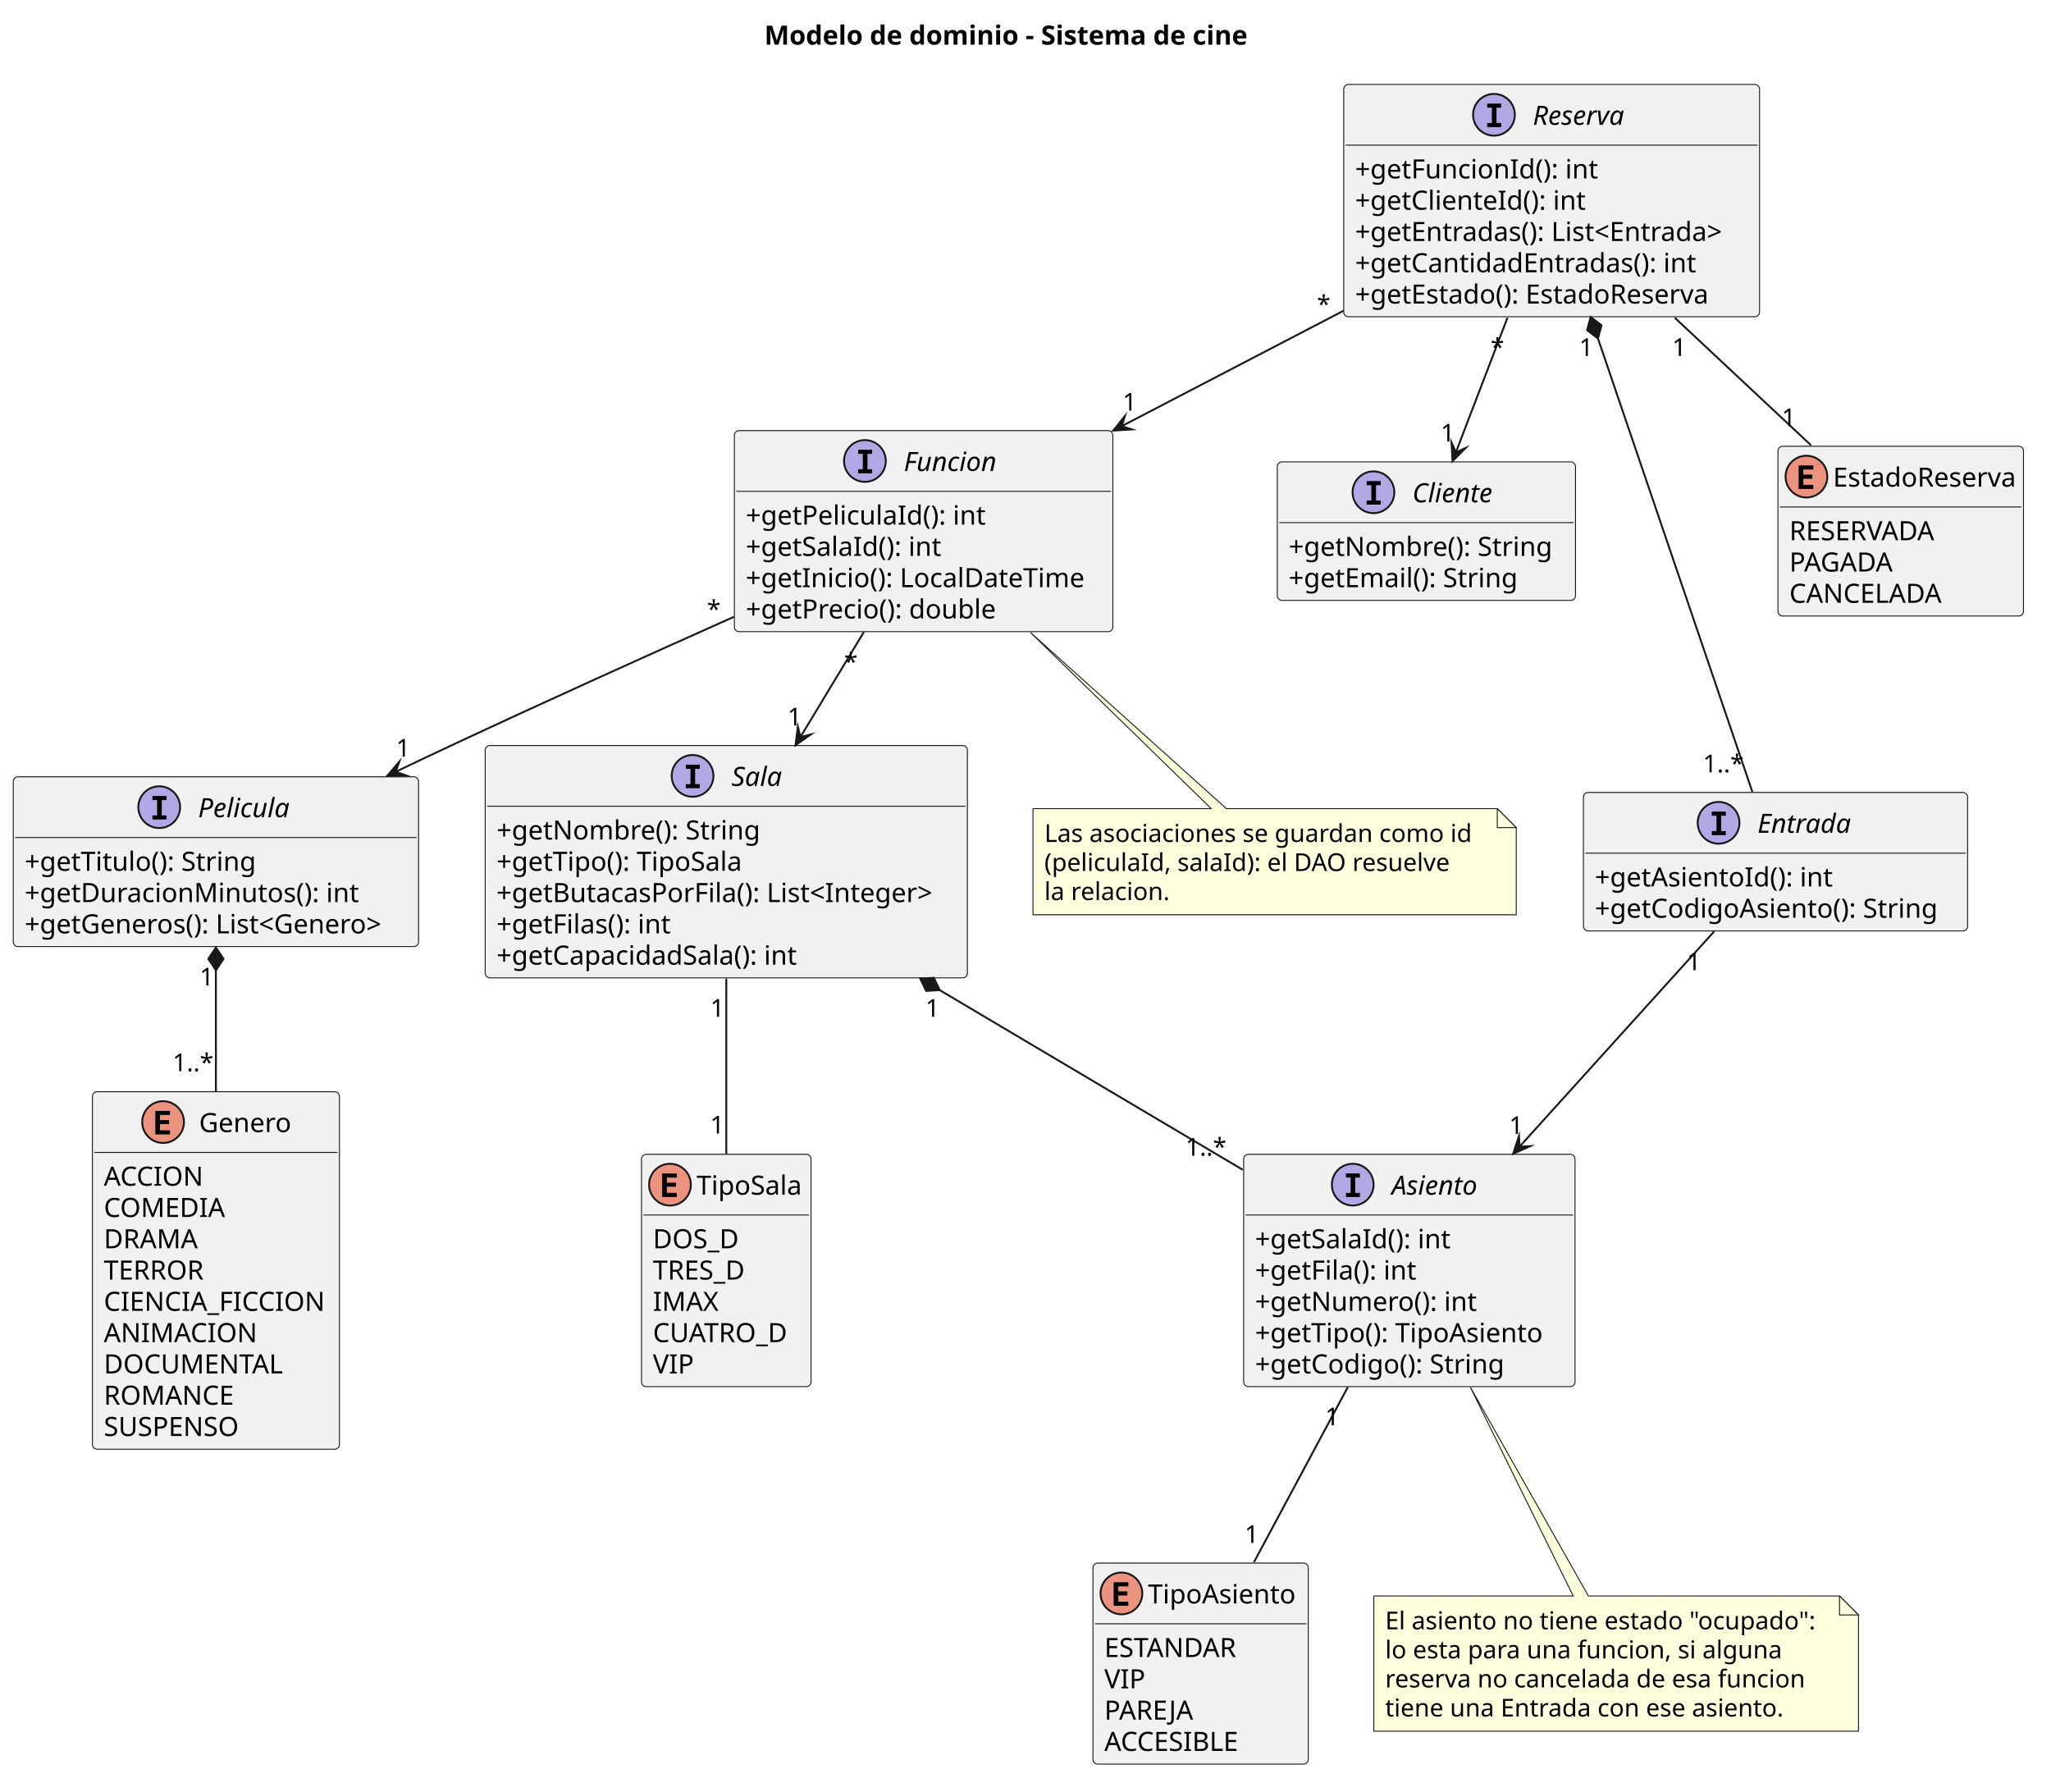
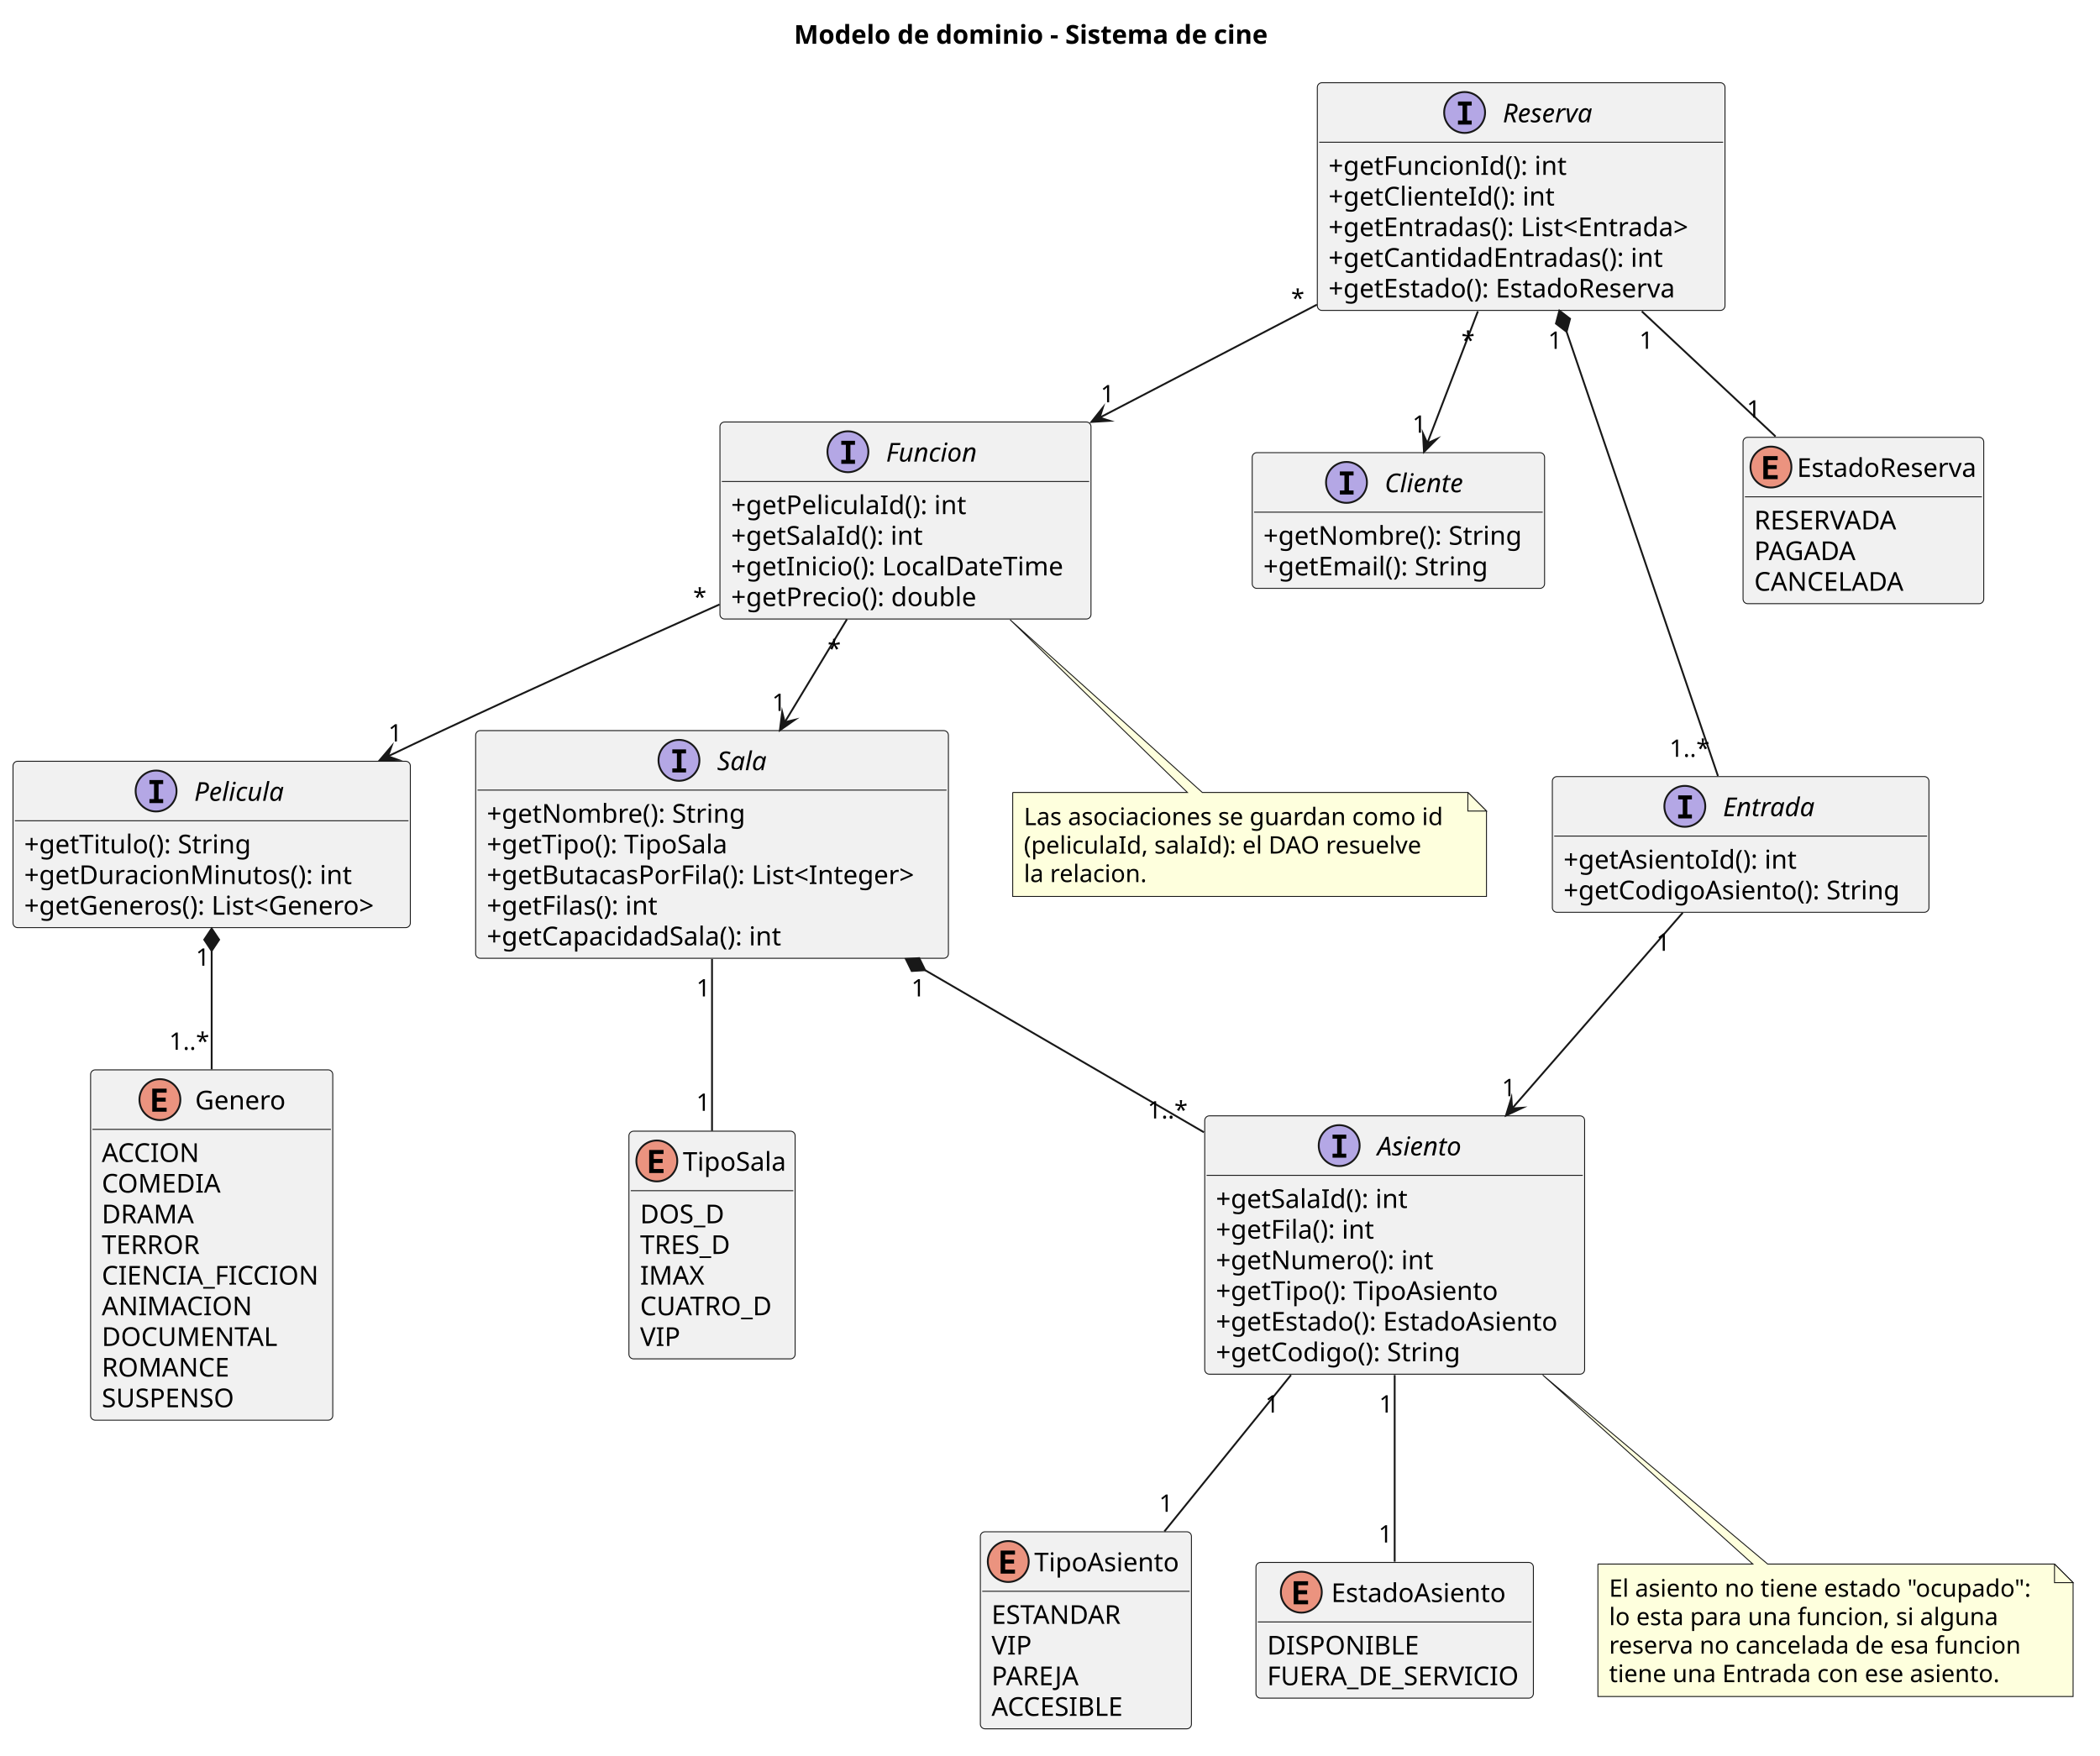
- <svg xmlns="http://www.w3.org/2000/svg" contentStyleType="text/css" data-diagram-type="CLASS" height="944px" preserveAspectRatio="none" style="width:1081px;height:944px;background:#FFFFFF;" version="1.1" viewBox="0 0 1081 944" width="1081px" zoomAndPan="magnify">
+ <svg xmlns="http://www.w3.org/2000/svg" contentStyleType="text/css" data-diagram-type="CLASS" height="944px" preserveAspectRatio="none" style="width:1129px;height:944px;background:#FFFFFF;" version="1.1" viewBox="0 0 1129 944" width="1129px" zoomAndPan="magnify">
  <defs />
  <g>
    <g class="title" data-source-line="1">
-       <text fill="#000000" font-family="sans-serif" font-size="14" font-weight="700" lengthAdjust="spacing" textLength="268.796" x="402.851" y="23.535">Modelo de dominio - Sistema de cine</text>
+       <text fill="#000000" font-family="sans-serif" font-size="14" font-weight="700" lengthAdjust="spacing" textLength="268.796" x="426.869" y="23.535">Modelo de dominio - Sistema de cine</text>
    </g>
    <g class="entity" data-qualified-name="Pelicula" data-source-line="6" id="ent0001">
      <rect fill="#F1F1F1" height="89.465" rx="2.5" ry="2.5" style="stroke:#181818;stroke-width:0.5;" width="213.606" x="7" y="409.368" />
      <ellipse cx="83.918" cy="425.368" fill="#B4A7E5" rx="11" ry="11" style="stroke:#181818;stroke-width:1;" />
      <path d="M80.346,421.633 L80.346,419.475 L87.725,419.475 L87.725,421.633 L85.26,421.633 L85.26,429.71 L87.725,429.71 L87.725,431.868 L80.346,431.868 L80.346,429.71 L82.811,429.71 L82.811,421.633 Z " fill="#000000" />
      <text fill="#000000" font-family="sans-serif" font-size="14" font-style="italic" lengthAdjust="spacing" textLength="51.27" x="104.418" y="430.659">Pelicula</text>
      <line style="stroke:#181818;stroke-width:0.5;" x1="8" x2="219.606" y1="441.368" y2="441.368" />
      <text fill="#000000" font-family="sans-serif" font-size="14" lengthAdjust="spacing" textLength="130.3" x="13" y="458.903">+getTitulo(): String</text>
      <text fill="#000000" font-family="sans-serif" font-size="14" lengthAdjust="spacing" textLength="184.427" x="13" y="475.392">+getDuracionMinutos(): int</text>
      <text fill="#000000" font-family="sans-serif" font-size="14" lengthAdjust="spacing" textLength="201.606" x="13" y="491.88">+getGeneros(): List&lt;Genero&gt;</text>
    </g>
    <g class="entity" data-qualified-name="Sala" data-source-line="12" id="ent0002">
      <rect fill="#F1F1F1" height="122.441" rx="2.5" ry="2.5" style="stroke:#181818;stroke-width:0.5;" width="254.163" x="255.72" y="392.878" />
      <ellipse cx="365.027" cy="408.878" fill="#B4A7E5" rx="11" ry="11" style="stroke:#181818;stroke-width:1;" />
      <path d="M361.454,405.143 L361.454,402.985 L368.834,402.985 L368.834,405.143 L366.368,405.143 L366.368,413.22 L368.834,413.22 L368.834,415.378 L361.454,415.378 L361.454,413.22 L363.92,413.22 L363.92,405.143 Z " fill="#000000" />
      <text fill="#000000" font-family="sans-serif" font-size="14" font-style="italic" lengthAdjust="spacing" textLength="27.05" x="385.527" y="414.169">Sala</text>
      <line style="stroke:#181818;stroke-width:0.5;" x1="256.72" x2="508.883" y1="424.878" y2="424.878" />
      <text fill="#000000" font-family="sans-serif" font-size="14" lengthAdjust="spacing" textLength="145.182" x="261.72" y="442.413">+getNombre(): String</text>
      <text fill="#000000" font-family="sans-serif" font-size="14" lengthAdjust="spacing" textLength="138.53" x="261.72" y="458.902">+getTipo(): TipoSala</text>
      <text fill="#000000" font-family="sans-serif" font-size="14" lengthAdjust="spacing" textLength="242.163" x="261.72" y="475.39">+getButacasPorFila(): List&lt;Integer&gt;</text>
      <text fill="#000000" font-family="sans-serif" font-size="14" lengthAdjust="spacing" textLength="99.299" x="261.72" y="491.878">+getFilas(): int</text>
      <text fill="#000000" font-family="sans-serif" font-size="14" lengthAdjust="spacing" textLength="166.414" x="261.72" y="508.367">+getCapacidadSala(): int</text>
    </g>
    <g class="entity" data-qualified-name="Asiento" data-source-line="20" id="ent0003">
-       <rect fill="#F1F1F1" height="122.441" rx="2.5" ry="2.5" style="stroke:#181818;stroke-width:0.5;" width="174.648" x="655.48" y="608.298" />
-       <ellipse cx="712.97" cy="624.298" fill="#B4A7E5" rx="11" ry="11" style="stroke:#181818;stroke-width:1;" />
-       <path d="M709.398,620.563 L709.398,618.405 L716.777,618.405 L716.777,620.563 L714.312,620.563 L714.312,628.64 L716.777,628.64 L716.777,630.798 L709.398,630.798 L709.398,628.64 L711.863,628.64 L711.863,620.563 Z " fill="#000000" />
-       <text fill="#000000" font-family="sans-serif" font-size="14" font-style="italic" lengthAdjust="spacing" textLength="51.167" x="733.47" y="629.589">Asiento</text>
-       <line style="stroke:#181818;stroke-width:0.5;" x1="656.48" x2="829.128" y1="640.298" y2="640.298" />
-       <text fill="#000000" font-family="sans-serif" font-size="14" lengthAdjust="spacing" textLength="108.726" x="661.48" y="657.833">+getSalaId(): int</text>
-       <text fill="#000000" font-family="sans-serif" font-size="14" lengthAdjust="spacing" textLength="92.162" x="661.48" y="674.322">+getFila(): int</text>
-       <text fill="#000000" font-family="sans-serif" font-size="14" lengthAdjust="spacing" textLength="123.061" x="661.48" y="690.81">+getNumero(): int</text>
-       <text fill="#000000" font-family="sans-serif" font-size="14" lengthAdjust="spacing" textLength="162.648" x="661.48" y="707.298">+getTipo(): TipoAsiento</text>
-       <text fill="#000000" font-family="sans-serif" font-size="14" lengthAdjust="spacing" textLength="139.303" x="661.48" y="723.787">+getCodigo(): String</text>
-     </g>
-     <g class="entity" data-qualified-name="Funcion" data-source-line="28" id="ent0004">
+       <rect fill="#F1F1F1" height="138.93" rx="2.5" ry="2.5" style="stroke:#181818;stroke-width:0.5;" width="204.233" x="647.69" y="600.048" />
+       <ellipse cx="719.973" cy="616.048" fill="#B4A7E5" rx="11" ry="11" style="stroke:#181818;stroke-width:1;" />
+       <path d="M716.401,612.313 L716.401,610.155 L723.78,610.155 L723.78,612.313 L721.315,612.313 L721.315,620.39 L723.78,620.39 L723.78,622.548 L716.401,622.548 L716.401,620.39 L718.866,620.39 L718.866,612.313 Z " fill="#000000" />
+       <text fill="#000000" font-family="sans-serif" font-size="14" font-style="italic" lengthAdjust="spacing" textLength="51.167" x="740.473" y="621.339">Asiento</text>
+       <line style="stroke:#181818;stroke-width:0.5;" x1="648.69" x2="850.923" y1="632.048" y2="632.048" />
+       <text fill="#000000" font-family="sans-serif" font-size="14" lengthAdjust="spacing" textLength="108.726" x="653.69" y="649.583">+getSalaId(): int</text>
+       <text fill="#000000" font-family="sans-serif" font-size="14" lengthAdjust="spacing" textLength="92.162" x="653.69" y="666.072">+getFila(): int</text>
+       <text fill="#000000" font-family="sans-serif" font-size="14" lengthAdjust="spacing" textLength="123.061" x="653.69" y="682.56">+getNumero(): int</text>
+       <text fill="#000000" font-family="sans-serif" font-size="14" lengthAdjust="spacing" textLength="162.648" x="653.69" y="699.048">+getTipo(): TipoAsiento</text>
+       <text fill="#000000" font-family="sans-serif" font-size="14" lengthAdjust="spacing" textLength="192.233" x="653.69" y="715.537">+getEstado(): EstadoAsiento</text>
+       <text fill="#000000" font-family="sans-serif" font-size="14" lengthAdjust="spacing" textLength="139.303" x="653.69" y="732.025">+getCodigo(): String</text>
+     </g>
+     <g class="entity" data-qualified-name="Funcion" data-source-line="29" id="ent0004">
      <rect fill="#F1F1F1" height="105.953" rx="2.5" ry="2.5" style="stroke:#181818;stroke-width:0.5;" width="199.482" x="387.06" y="226.928" />
      <ellipse cx="455.857" cy="242.928" fill="#B4A7E5" rx="11" ry="11" style="stroke:#181818;stroke-width:1;" />
      <path d="M452.285,239.193 L452.285,237.035 L459.664,237.035 L459.664,239.193 L457.199,239.193 L457.199,247.27 L459.664,247.27 L459.664,249.428 L452.285,249.428 L452.285,247.27 L454.75,247.27 L454.75,239.193 Z " fill="#000000" />
      <text fill="#000000" font-family="sans-serif" font-size="14" font-style="italic" lengthAdjust="spacing" textLength="53.389" x="476.357" y="248.219">Funcion</text>
      <line style="stroke:#181818;stroke-width:0.5;" x1="388.06" x2="585.542" y1="258.928" y2="258.928" />
      <text fill="#000000" font-family="sans-serif" font-size="14" lengthAdjust="spacing" textLength="132.945" x="393.06" y="276.463">+getPeliculaId(): int</text>
      <text fill="#000000" font-family="sans-serif" font-size="14" lengthAdjust="spacing" textLength="108.726" x="393.06" y="292.952">+getSalaId(): int</text>
      <text fill="#000000" font-family="sans-serif" font-size="14" lengthAdjust="spacing" textLength="187.482" x="393.06" y="309.44">+getInicio(): LocalDateTime</text>
      <text fill="#000000" font-family="sans-serif" font-size="14" lengthAdjust="spacing" textLength="138.701" x="393.06" y="325.928">+getPrecio(): double</text>
    </g>
-     <g class="entity" data-qualified-name="Cliente" data-source-line="35" id="ent0005">
+     <g class="entity" data-qualified-name="Cliente" data-source-line="36" id="ent0005">
      <rect fill="#F1F1F1" height="72.977" rx="2.5" ry="2.5" style="stroke:#181818;stroke-width:0.5;" width="157.182" x="673.21" y="243.418" />
      <ellipse cx="723.899" cy="259.418" fill="#B4A7E5" rx="11" ry="11" style="stroke:#181818;stroke-width:1;" />
      <path d="M720.326,255.683 L720.326,253.525 L727.706,253.525 L727.706,255.683 L725.24,255.683 L725.24,263.76 L727.706,263.76 L727.706,265.918 L720.326,265.918 L720.326,263.76 L722.792,263.76 L722.792,255.683 Z " fill="#000000" />
      <text fill="#000000" font-family="sans-serif" font-size="14" font-style="italic" lengthAdjust="spacing" textLength="47.305" x="744.399" y="264.709">Cliente</text>
      <line style="stroke:#181818;stroke-width:0.5;" x1="674.21" x2="829.392" y1="275.418" y2="275.418" />
      <text fill="#000000" font-family="sans-serif" font-size="14" lengthAdjust="spacing" textLength="145.182" x="679.21" y="292.953">+getNombre(): String</text>
      <text fill="#000000" font-family="sans-serif" font-size="14" lengthAdjust="spacing" textLength="127.312" x="679.21" y="309.442">+getEmail(): String</text>
    </g>
-     <g class="entity" data-qualified-name="Reserva" data-source-line="40" id="ent0006">
+     <g class="entity" data-qualified-name="Reserva" data-source-line="41" id="ent0006">
      <rect fill="#F1F1F1" height="122.441" rx="2.5" ry="2.5" style="stroke:#181818;stroke-width:0.5;" width="219.17" x="708.22" y="44.488" />
      <ellipse cx="787.408" cy="60.488" fill="#B4A7E5" rx="11" ry="11" style="stroke:#181818;stroke-width:1;" />
      <path d="M783.835,56.753 L783.835,54.595 L791.215,54.595 L791.215,56.753 L788.749,56.753 L788.749,64.83 L791.215,64.83 L791.215,66.988 L783.835,66.988 L783.835,64.83 L786.301,64.83 L786.301,56.753 Z " fill="#000000" />
      <text fill="#000000" font-family="sans-serif" font-size="14" font-style="italic" lengthAdjust="spacing" textLength="52.295" x="807.908" y="65.779">Reserva</text>
      <line style="stroke:#181818;stroke-width:0.5;" x1="709.22" x2="926.39" y1="76.488" y2="76.488" />
      <text fill="#000000" font-family="sans-serif" font-size="14" lengthAdjust="spacing" textLength="135.065" x="714.22" y="94.023">+getFuncionId(): int</text>
      <text fill="#000000" font-family="sans-serif" font-size="14" lengthAdjust="spacing" textLength="128.981" x="714.22" y="110.512">+getClienteId(): int</text>
      <text fill="#000000" font-family="sans-serif" font-size="14" lengthAdjust="spacing" textLength="207.17" x="714.22" y="127">+getEntradas(): List&lt;Entrada&gt;</text>
      <text fill="#000000" font-family="sans-serif" font-size="14" lengthAdjust="spacing" textLength="188.227" x="714.22" y="143.488">+getCantidadEntradas(): int</text>
      <text fill="#000000" font-family="sans-serif" font-size="14" lengthAdjust="spacing" textLength="193.361" x="714.22" y="159.977">+getEstado(): EstadoReserva</text>
    </g>
-     <g class="entity" data-qualified-name="Entrada" data-source-line="48" id="ent0007">
+     <g class="entity" data-qualified-name="Entrada" data-source-line="49" id="ent0007">
      <rect fill="#F1F1F1" height="72.977" rx="2.5" ry="2.5" style="stroke:#181818;stroke-width:0.5;" width="202.47" x="834.57" y="417.608" />
      <ellipse cx="905.797" cy="433.608" fill="#B4A7E5" rx="11" ry="11" style="stroke:#181818;stroke-width:1;" />
      <path d="M902.225,429.873 L902.225,427.715 L909.604,427.715 L909.604,429.873 L907.139,429.873 L907.139,437.95 L909.604,437.95 L909.604,440.108 L902.225,440.108 L902.225,437.95 L904.69,437.95 L904.69,429.873 Z " fill="#000000" />
      <text fill="#000000" font-family="sans-serif" font-size="14" font-style="italic" lengthAdjust="spacing" textLength="51.516" x="926.297" y="438.899">Entrada</text>
      <line style="stroke:#181818;stroke-width:0.5;" x1="835.57" x2="1036.04" y1="449.608" y2="449.608" />
      <text fill="#000000" font-family="sans-serif" font-size="14" lengthAdjust="spacing" textLength="132.843" x="840.57" y="467.143">+getAsientoId(): int</text>
      <text fill="#000000" font-family="sans-serif" font-size="14" lengthAdjust="spacing" textLength="190.47" x="840.57" y="483.632">+getCodigoAsiento(): String</text>
    </g>
-     <g class="entity" data-qualified-name="Genero" data-source-line="53" id="ent0008">
+     <g class="entity" data-qualified-name="Genero" data-source-line="54" id="ent0008">
      <rect fill="#F1F1F1" height="188.394" rx="2.5" ry="2.5" style="stroke:#181818;stroke-width:0.5;" width="130.193" x="48.71" y="575.318" />
      <ellipse cx="85.967" cy="591.318" fill="#EB937F" rx="11" ry="11" style="stroke:#181818;stroke-width:1;" />
      <path d="M89.581,597.818 L81.862,597.818 L81.862,585.425 L89.581,585.425 L89.581,587.583 L84.31,587.583 L84.31,590.256 L89.083,590.256 L89.083,592.414 L84.31,592.414 L84.31,595.66 L89.581,595.66 Z " fill="#000000" />
      <text fill="#000000" font-family="sans-serif" font-size="14" lengthAdjust="spacing" textLength="48.733" x="104.913" y="596.609">Genero</text>
      <line style="stroke:#181818;stroke-width:0.5;" x1="49.71" x2="177.903" y1="607.318" y2="607.318" />
      <text fill="#000000" font-family="sans-serif" font-size="14" lengthAdjust="spacing" textLength="54.284" x="54.71" y="624.853">ACCION</text>
      <text fill="#000000" font-family="sans-serif" font-size="14" lengthAdjust="spacing" textLength="64.388" x="54.71" y="641.342">COMEDIA</text>
      <text fill="#000000" font-family="sans-serif" font-size="14" lengthAdjust="spacing" textLength="50.716" x="54.71" y="657.83">DRAMA</text>
      <text fill="#000000" font-family="sans-serif" font-size="14" lengthAdjust="spacing" textLength="53.874" x="54.71" y="674.318">TERROR</text>
      <text fill="#000000" font-family="sans-serif" font-size="14" lengthAdjust="spacing" textLength="118.193" x="54.71" y="690.807">CIENCIA_FICCION</text>
      <text fill="#000000" font-family="sans-serif" font-size="14" lengthAdjust="spacing" textLength="80.691" x="54.71" y="707.295">ANIMACION</text>
      <text fill="#000000" font-family="sans-serif" font-size="14" lengthAdjust="spacing" textLength="96.715" x="54.71" y="723.783">DOCUMENTAL</text>
      <text fill="#000000" font-family="sans-serif" font-size="14" lengthAdjust="spacing" textLength="69.064" x="54.71" y="740.271">ROMANCE</text>
      <text fill="#000000" font-family="sans-serif" font-size="14" lengthAdjust="spacing" textLength="68.865" x="54.71" y="756.76">SUSPENSO</text>
    </g>
-     <g class="entity" data-qualified-name="TipoSala" data-source-line="65" id="ent0009">
+     <g class="entity" data-qualified-name="TipoSala" data-source-line="66" id="ent0009">
      <rect fill="#F1F1F1" height="122.441" rx="2.5" ry="2.5" style="stroke:#181818;stroke-width:0.5;" width="89.36" x="338.12" y="608.298" />
      <ellipse cx="353.12" cy="624.298" fill="#EB937F" rx="11" ry="11" style="stroke:#181818;stroke-width:1;" />
      <path d="M356.734,630.798 L349.014,630.798 L349.014,618.405 L356.734,618.405 L356.734,620.563 L351.463,620.563 L351.463,623.236 L356.236,623.236 L356.236,625.394 L351.463,625.394 L351.463,628.64 L356.734,628.64 Z " fill="#000000" />
      <text fill="#000000" font-family="sans-serif" font-size="14" lengthAdjust="spacing" textLength="57.36" x="367.12" y="629.589">TipoSala</text>
      <line style="stroke:#181818;stroke-width:0.5;" x1="339.12" x2="426.48" y1="640.298" y2="640.298" />
      <text fill="#000000" font-family="sans-serif" font-size="14" lengthAdjust="spacing" textLength="46.389" x="344.12" y="657.833">DOS_D</text>
      <text fill="#000000" font-family="sans-serif" font-size="14" lengthAdjust="spacing" textLength="50.319" x="344.12" y="674.322">TRES_D</text>
      <text fill="#000000" font-family="sans-serif" font-size="14" lengthAdjust="spacing" textLength="34.515" x="344.12" y="690.81">IMAX</text>
      <text fill="#000000" font-family="sans-serif" font-size="14" lengthAdjust="spacing" textLength="75.113" x="344.12" y="707.298">CUATRO_D</text>
      <text fill="#000000" font-family="sans-serif" font-size="14" lengthAdjust="spacing" textLength="20.925" x="344.12" y="723.787">VIP</text>
    </g>
-     <g class="entity" data-qualified-name="TipoAsiento" data-source-line="73" id="ent0010">
-       <rect fill="#F1F1F1" height="105.953" rx="2.5" ry="2.5" style="stroke:#181818;stroke-width:0.5;" width="113.478" x="576.06" y="823.718" />
-       <ellipse cx="591.06" cy="839.718" fill="#EB937F" rx="11" ry="11" style="stroke:#181818;stroke-width:1;" />
-       <path d="M594.674,846.218 L586.955,846.218 L586.955,833.825 L594.674,833.825 L594.674,835.983 L589.403,835.983 L589.403,838.656 L594.176,838.656 L594.176,840.814 L589.403,840.814 L589.403,844.06 L594.674,844.06 Z " fill="#000000" />
-       <text fill="#000000" font-family="sans-serif" font-size="14" lengthAdjust="spacing" textLength="81.478" x="605.06" y="845.009">TipoAsiento</text>
-       <line style="stroke:#181818;stroke-width:0.5;" x1="577.06" x2="688.538" y1="855.718" y2="855.718" />
-       <text fill="#000000" font-family="sans-serif" font-size="14" lengthAdjust="spacing" textLength="72.981" x="582.06" y="873.253">ESTANDAR</text>
-       <text fill="#000000" font-family="sans-serif" font-size="14" lengthAdjust="spacing" textLength="20.925" x="582.06" y="889.742">VIP</text>
-       <text fill="#000000" font-family="sans-serif" font-size="14" lengthAdjust="spacing" textLength="47.852" x="582.06" y="906.23">PAREJA</text>
-       <text fill="#000000" font-family="sans-serif" font-size="14" lengthAdjust="spacing" textLength="71.299" x="582.06" y="922.718">ACCESIBLE</text>
-     </g>
-     <g class="entity" data-qualified-name="EstadoReserva" data-source-line="80" id="ent0011">
+     <g class="entity" data-qualified-name="TipoAsiento" data-source-line="74" id="ent0010">
+       <rect fill="#F1F1F1" height="105.953" rx="2.5" ry="2.5" style="stroke:#181818;stroke-width:0.5;" width="113.478" x="527.06" y="823.718" />
+       <ellipse cx="542.06" cy="839.718" fill="#EB937F" rx="11" ry="11" style="stroke:#181818;stroke-width:1;" />
+       <path d="M545.674,846.218 L537.955,846.218 L537.955,833.825 L545.674,833.825 L545.674,835.983 L540.403,835.983 L540.403,838.656 L545.176,838.656 L545.176,840.814 L540.403,840.814 L540.403,844.06 L545.674,844.06 Z " fill="#000000" />
+       <text fill="#000000" font-family="sans-serif" font-size="14" lengthAdjust="spacing" textLength="81.478" x="556.06" y="845.009">TipoAsiento</text>
+       <line style="stroke:#181818;stroke-width:0.5;" x1="528.06" x2="639.538" y1="855.718" y2="855.718" />
+       <text fill="#000000" font-family="sans-serif" font-size="14" lengthAdjust="spacing" textLength="72.981" x="533.06" y="873.253">ESTANDAR</text>
+       <text fill="#000000" font-family="sans-serif" font-size="14" lengthAdjust="spacing" textLength="20.925" x="533.06" y="889.742">VIP</text>
+       <text fill="#000000" font-family="sans-serif" font-size="14" lengthAdjust="spacing" textLength="47.852" x="533.06" y="906.23">PAREJA</text>
+       <text fill="#000000" font-family="sans-serif" font-size="14" lengthAdjust="spacing" textLength="71.299" x="533.06" y="922.718">ACCESIBLE</text>
+     </g>
+     <g class="entity" data-qualified-name="EstadoAsiento" data-source-line="81" id="ent0011">
+       <rect fill="#F1F1F1" height="72.977" rx="2.5" ry="2.5" style="stroke:#181818;stroke-width:0.5;" width="149.143" x="675.23" y="840.208" />
+       <ellipse cx="699.622" cy="856.208" fill="#EB937F" rx="11" ry="11" style="stroke:#181818;stroke-width:1;" />
+       <path d="M703.237,862.708 L695.517,862.708 L695.517,850.315 L703.237,850.315 L703.237,852.473 L697.966,852.473 L697.966,855.146 L702.739,855.146 L702.739,857.304 L697.966,857.304 L697.966,860.55 L703.237,860.55 Z " fill="#000000" />
+       <text fill="#000000" font-family="sans-serif" font-size="14" lengthAdjust="spacing" textLength="96.27" x="715.71" y="861.499">EstadoAsiento</text>
+       <line style="stroke:#181818;stroke-width:0.5;" x1="676.23" x2="823.373" y1="872.208" y2="872.208" />
+       <text fill="#000000" font-family="sans-serif" font-size="14" lengthAdjust="spacing" textLength="78.155" x="681.23" y="889.743">DISPONIBLE</text>
+       <text fill="#000000" font-family="sans-serif" font-size="14" lengthAdjust="spacing" textLength="137.143" x="681.23" y="906.232">FUERA_DE_SERVICIO</text>
+     </g>
+     <g class="entity" data-qualified-name="EstadoReserva" data-source-line="86" id="ent0012">
      <rect fill="#F1F1F1" height="89.465" rx="2.5" ry="2.5" style="stroke:#181818;stroke-width:0.5;" width="129.398" x="937.1" y="235.168" />
      <ellipse cx="952.1" cy="251.168" fill="#EB937F" rx="11" ry="11" style="stroke:#181818;stroke-width:1;" />
      <path d="M955.714,257.668 L947.995,257.668 L947.995,245.275 L955.714,245.275 L955.714,247.433 L950.443,247.433 L950.443,250.106 L955.216,250.106 L955.216,252.264 L950.443,252.264 L950.443,255.51 L955.714,255.51 Z " fill="#000000" />
      <text fill="#000000" font-family="sans-serif" font-size="14" lengthAdjust="spacing" textLength="97.398" x="966.1" y="256.459">EstadoReserva</text>
      <line style="stroke:#181818;stroke-width:0.5;" x1="938.1" x2="1065.498" y1="267.168" y2="267.168" />
      <text fill="#000000" font-family="sans-serif" font-size="14" lengthAdjust="spacing" textLength="79.379" x="943.1" y="284.703">RESERVADA</text>
      <text fill="#000000" font-family="sans-serif" font-size="14" lengthAdjust="spacing" textLength="57.319" x="943.1" y="301.192">PAGADA</text>
      <text fill="#000000" font-family="sans-serif" font-size="14" lengthAdjust="spacing" textLength="84.232" x="943.1" y="317.68">CANCELADA</text>
    </g>
-     <g class="entity" data-qualified-name="GMN23" data-source-line="101" id="ent0024">
-       <path d="M724.07,841.068 L724.07,912.311 A0,0 0 0 0 724.07,912.311 L979.533,912.311 A0,0 0 0 0 979.533,912.311 L979.533,851.068 L969.533,841.068 L837.18,841.068 L774.92,730.968 L829.18,841.068 L724.07,841.068 A0,0 0 0 0 724.07,841.068" fill="#FEFFDD" style="stroke:#181818;stroke-width:0.5;" />
-       <path d="M969.533,841.068 L969.533,851.068 L979.533,851.068 L969.533,841.068" fill="#FEFFDD" style="stroke:#181818;stroke-width:0.5;" />
-       <text fill="#000000" font-family="sans-serif" font-size="13" lengthAdjust="spacing" textLength="234.463" x="730.07" y="858.637">El asiento no tiene estado "ocupado":</text>
-       <text fill="#000000" font-family="sans-serif" font-size="13" lengthAdjust="spacing" textLength="217.75" x="730.07" y="873.947">lo esta para una funcion, si alguna</text>
-       <text fill="#000000" font-family="sans-serif" font-size="13" lengthAdjust="spacing" textLength="228.243" x="730.07" y="889.258">reserva no cancelada de esa funcion</text>
-       <text fill="#000000" font-family="sans-serif" font-size="13" lengthAdjust="spacing" textLength="216.55" x="730.07" y="904.568">tiene una Entrada con ese asiento.</text>
-     </g>
-     <g class="entity" data-qualified-name="GMN26" data-source-line="108" id="ent0027">
+     <g class="entity" data-qualified-name="GMN25" data-source-line="108" id="ent0026">
+       <path d="M859.07,841.068 L859.07,912.311 A0,0 0 0 0 859.07,912.311 L1114.533,912.311 A0,0 0 0 0 1114.533,912.311 L1114.533,851.068 L1104.533,841.068 L950.33,841.068 L829.38,739.408 L942.33,841.068 L859.07,841.068 A0,0 0 0 0 859.07,841.068" fill="#FEFFDD" style="stroke:#181818;stroke-width:0.5;" />
+       <path d="M1104.533,841.068 L1104.533,851.068 L1114.533,851.068 L1104.533,841.068" fill="#FEFFDD" style="stroke:#181818;stroke-width:0.5;" />
+       <text fill="#000000" font-family="sans-serif" font-size="13" lengthAdjust="spacing" textLength="234.463" x="865.07" y="858.637">El asiento no tiene estado "ocupado":</text>
+       <text fill="#000000" font-family="sans-serif" font-size="13" lengthAdjust="spacing" textLength="217.75" x="865.07" y="873.947">lo esta para una funcion, si alguna</text>
+       <text fill="#000000" font-family="sans-serif" font-size="13" lengthAdjust="spacing" textLength="228.243" x="865.07" y="889.258">reserva no cancelada de esa funcion</text>
+       <text fill="#000000" font-family="sans-serif" font-size="13" lengthAdjust="spacing" textLength="216.55" x="865.07" y="904.568">tiene una Entrada con ese asiento.</text>
+     </g>
+     <g class="entity" data-qualified-name="GMN28" data-source-line="115" id="ent0029">
      <path d="M544.45,426.138 L544.45,482.07 A0,0 0 0 0 544.45,482.07 L799.158,482.07 A0,0 0 0 0 799.158,482.07 L799.158,436.138 L789.158,426.138 L646.37,426.138 L543.06,333.268 L638.37,426.138 L544.45,426.138 A0,0 0 0 0 544.45,426.138" fill="#FEFFDD" style="stroke:#181818;stroke-width:0.5;" />
      <path d="M789.158,426.138 L789.158,436.138 L799.158,436.138 L789.158,426.138" fill="#FEFFDD" style="stroke:#181818;stroke-width:0.5;" />
      <text fill="#000000" font-family="sans-serif" font-size="13" lengthAdjust="spacing" textLength="233.708" x="550.45" y="443.707">Las asociaciones se guardan como id</text>
      <text fill="#000000" font-family="sans-serif" font-size="13" lengthAdjust="spacing" textLength="222.371" x="550.45" y="459.017">(peliculaId, salaId): el DAO resuelve</text>
      <text fill="#000000" font-family="sans-serif" font-size="13" lengthAdjust="spacing" textLength="69.132" x="550.45" y="474.328">la relacion.</text>
    </g>
-     <g class="link" data-entity-1="ent0001" data-entity-2="ent0008" data-link-type="composition" data-source-line="86" id="lnk12">
-       <path codeLine="86" d="M113.8,511.318 C113.8,533.298 113.8,548.738 113.8,575.078" fill="none" id="Pelicula-backto-Genero" style="stroke:#181818;stroke-width:1;" />
+     <g class="link" data-entity-1="ent0001" data-entity-2="ent0008" data-link-type="composition" data-source-line="92" id="lnk13">
+       <path codeLine="92" d="M113.8,511.318 C113.8,533.298 113.8,548.738 113.8,575.078" fill="none" id="Pelicula-backto-Genero" style="stroke:#181818;stroke-width:1;" />
      <polygon fill="#181818" points="113.8,499.318,109.8,505.318,113.8,511.318,117.8,505.318,113.8,499.318" style="stroke:#181818;stroke-width:1;stroke-linejoin:miter;stroke-miterlimit:10;" />
      <text fill="#000000" font-family="sans-serif" font-size="13" lengthAdjust="spacing" textLength="8.22" x="105.253" y="519.322">1</text>
      <text fill="#000000" font-family="sans-serif" font-size="13" lengthAdjust="spacing" textLength="22.712" x="90.951" y="564.536">1..*</text>
    </g>
-     <g class="link" data-entity-1="ent0002" data-entity-2="ent0009" data-link-type="association" data-source-line="87" id="lnk13">
-       <path codeLine="87" d="M382.8,515.688 C382.8,544.648 382.8,579.218 382.8,608.148" fill="none" id="Sala-TipoSala" style="stroke:#181818;stroke-width:1;" />
+     <g class="link" data-entity-1="ent0002" data-entity-2="ent0009" data-link-type="association" data-source-line="93" id="lnk14">
+       <path codeLine="93" d="M382.8,515.688 C382.8,544.648 382.8,579.218 382.8,608.148" fill="none" id="Sala-TipoSala" style="stroke:#181818;stroke-width:1;" />
      <text fill="#000000" font-family="sans-serif" font-size="13" lengthAdjust="spacing" textLength="8.22" x="374.374" y="535.83">1</text>
      <text fill="#000000" font-family="sans-serif" font-size="13" lengthAdjust="spacing" textLength="8.22" x="374.326" y="597.342">1</text>
    </g>
-     <g class="link" data-entity-1="ent0003" data-entity-2="ent0010" data-link-type="association" data-source-line="88" id="lnk14">
-       <path codeLine="88" d="M710.39,730.968 C694.68,760.278 675.98,795.158 660.88,823.318" fill="none" id="Asiento-TipoAsiento" style="stroke:#181818;stroke-width:1;" />
-       <text fill="#000000" font-family="sans-serif" font-size="13" lengthAdjust="spacing" textLength="8.22" x="698.419" y="751.095">1</text>
-       <text fill="#000000" font-family="sans-serif" font-size="13" lengthAdjust="spacing" textLength="8.22" x="655.98" y="813.107">1</text>
-     </g>
-     <g class="link" data-entity-1="ent0006" data-entity-2="ent0011" data-link-type="association" data-source-line="89" id="lnk15">
-       <path codeLine="89" d="M882.67,167.418 C906.37,189.588 932.7,214.228 954.57,234.698" fill="none" id="Reserva-EstadoReserva" style="stroke:#181818;stroke-width:1;" />
+     <g class="link" data-entity-1="ent0003" data-entity-2="ent0010" data-link-type="association" data-source-line="94" id="lnk15">
+       <path codeLine="94" d="M694.07,739.408 C671.84,766.878 646.67,797.988 626,823.528" fill="none" id="Asiento-TipoAsiento" style="stroke:#181818;stroke-width:1;" />
+       <text fill="#000000" font-family="sans-serif" font-size="13" lengthAdjust="spacing" textLength="8.22" x="680.201" y="759.611">1</text>
+       <text fill="#000000" font-family="sans-serif" font-size="13" lengthAdjust="spacing" textLength="8.22" x="623.148" y="812.965">1</text>
+     </g>
+     <g class="link" data-entity-1="ent0003" data-entity-2="ent0011" data-link-type="association" data-source-line="95" id="lnk16">
+       <path codeLine="95" d="M749.8,739.408 C749.8,773.048 749.8,812.138 749.8,839.798" fill="none" id="Asiento-EstadoAsiento" style="stroke:#181818;stroke-width:1;" />
+       <text fill="#000000" font-family="sans-serif" font-size="13" lengthAdjust="spacing" textLength="8.22" x="741.416" y="759.611">1</text>
+       <text fill="#000000" font-family="sans-serif" font-size="13" lengthAdjust="spacing" textLength="8.22" x="741.107" y="829.486">1</text>
+     </g>
+     <g class="link" data-entity-1="ent0006" data-entity-2="ent0012" data-link-type="association" data-source-line="96" id="lnk17">
+       <path codeLine="96" d="M882.67,167.418 C906.37,189.588 932.7,214.228 954.57,234.698" fill="none" id="Reserva-EstadoReserva" style="stroke:#181818;stroke-width:1;" />
      <text fill="#000000" font-family="sans-serif" font-size="13" lengthAdjust="spacing" textLength="8.22" x="881.339" y="187.573">1</text>
      <text fill="#000000" font-family="sans-serif" font-size="13" lengthAdjust="spacing" textLength="8.22" x="939.062" y="224.549">1</text>
    </g>
-     <g class="link" data-entity-1="ent0002" data-entity-2="ent0003" data-link-type="composition" data-source-line="91" id="lnk16">
-       <path codeLine="91" d="M495.323,521.807 C548.953,553.597 603.68,586.038 655.01,616.468" fill="none" id="Sala-backto-Asiento" style="stroke:#181818;stroke-width:1;" />
-       <polygon fill="#181818" points="485,515.688,488.122,522.189,495.323,521.807,492.201,515.307,485,515.688" style="stroke:#181818;stroke-width:1;stroke-linejoin:miter;stroke-miterlimit:10;" />
-       <text fill="#000000" font-family="sans-serif" font-size="13" lengthAdjust="spacing" textLength="8.22" x="487.752" y="535.83">1</text>
-       <text fill="#000000" font-family="sans-serif" font-size="13" lengthAdjust="spacing" textLength="22.712" x="624.858" y="609.035">1..*</text>
-     </g>
-     <g class="link" data-entity-1="ent0006" data-entity-2="ent0007" data-link-type="composition" data-source-line="92" id="lnk17">
-       <path codeLine="92" d="M842.229,178.397 C866.859,250.707 903.45,358.118 923.6,417.288" fill="none" id="Reserva-backto-Entrada" style="stroke:#181818;stroke-width:1;" />
+     <g class="link" data-entity-1="ent0002" data-entity-2="ent0003" data-link-type="composition" data-source-line="98" id="lnk18">
+       <path codeLine="98" d="M497.364,521.72 C547.584,550.92 597.25,579.808 647.26,608.888" fill="none" id="Sala-backto-Asiento" style="stroke:#181818;stroke-width:1;" />
+       <polygon fill="#181818" points="486.99,515.688,490.166,522.162,497.364,521.72,494.188,515.246,486.99,515.688" style="stroke:#181818;stroke-width:1;stroke-linejoin:miter;stroke-miterlimit:10;" />
+       <text fill="#000000" font-family="sans-serif" font-size="13" lengthAdjust="spacing" textLength="8.22" x="489.96" y="535.83">1</text>
+       <text fill="#000000" font-family="sans-serif" font-size="13" lengthAdjust="spacing" textLength="22.712" x="616.948" y="601.465">1..*</text>
+     </g>
+     <g class="link" data-entity-1="ent0006" data-entity-2="ent0007" data-link-type="composition" data-source-line="99" id="lnk19">
+       <path codeLine="99" d="M842.229,178.397 C866.859,250.707 903.45,358.118 923.6,417.288" fill="none" id="Reserva-backto-Entrada" style="stroke:#181818;stroke-width:1;" />
      <polygon fill="#181818" points="838.36,167.038,836.508,174.008,842.229,178.397,844.081,171.428,838.36,167.038" style="stroke:#181818;stroke-width:1;stroke-linejoin:miter;stroke-miterlimit:10;" />
      <text fill="#000000" font-family="sans-serif" font-size="13" lengthAdjust="spacing" textLength="8.22" x="832.287" y="187.583">1</text>
      <text fill="#000000" font-family="sans-serif" font-size="13" lengthAdjust="spacing" textLength="22.712" x="897.53" y="406.992">1..*</text>
    </g>
-     <g class="link" data-entity-1="ent0007" data-entity-2="ent0003" data-link-type="dependency" data-source-line="93" id="lnk18">
-       <path codeLine="93" d="M903.5,490.818 C874.63,522.738 835.094,566.46 800.884,604.29" fill="none" id="Entrada-to-Asiento" style="stroke:#181818;stroke-width:1;" />
-       <polygon fill="#181818" points="797.53,607.998,806.533,604.006,800.884,604.29,800.6,598.64,797.53,607.998" style="stroke:#181818;stroke-width:1;stroke-linejoin:miter;stroke-miterlimit:10;" />
-       <text fill="#000000" font-family="sans-serif" font-size="13" lengthAdjust="spacing" textLength="8.22" x="889.053" y="511.291">1</text>
-       <text fill="#000000" font-family="sans-serif" font-size="13" lengthAdjust="spacing" textLength="8.22" x="795.408" y="597.604">1</text>
-     </g>
-     <g class="link" data-entity-1="ent0004" data-entity-2="ent0001" data-link-type="dependency" data-source-line="95" id="lnk19">
-       <path codeLine="95" d="M386.84,325.048 C341.24,345.388 286.64,370.038 237.8,392.878 C226.85,397.998 219.907,401.274 208.577,406.714" fill="none" id="Funcion-to-Pelicula" style="stroke:#181818;stroke-width:1;" />
+     <g class="link" data-entity-1="ent0007" data-entity-2="ent0003" data-link-type="dependency" data-source-line="100" id="lnk20">
+       <path codeLine="100" d="M904.67,490.818 C878.82,520.488 844.575,559.779 812.935,596.079" fill="none" id="Entrada-to-Asiento" style="stroke:#181818;stroke-width:1;" />
+       <polygon fill="#181818" points="809.65,599.848,818.579,595.692,812.935,596.079,812.548,590.436,809.65,599.848" style="stroke:#181818;stroke-width:1;stroke-linejoin:miter;stroke-miterlimit:10;" />
+       <text fill="#000000" font-family="sans-serif" font-size="13" lengthAdjust="spacing" textLength="8.22" x="890.431" y="511.291">1</text>
+       <text fill="#000000" font-family="sans-serif" font-size="13" lengthAdjust="spacing" textLength="8.22" x="807.42" y="589.475">1</text>
+     </g>
+     <g class="link" data-entity-1="ent0004" data-entity-2="ent0001" data-link-type="dependency" data-source-line="102" id="lnk21">
+       <path codeLine="102" d="M386.84,325.048 C341.24,345.388 286.64,370.038 237.8,392.878 C226.85,397.998 219.907,401.274 208.577,406.714" fill="none" id="Funcion-to-Pelicula" style="stroke:#181818;stroke-width:1;" />
      <polygon fill="#181818" points="204.07,408.878,213.915,408.589,208.577,406.714,210.452,401.377,204.07,408.878" style="stroke:#181818;stroke-width:1;stroke-linejoin:miter;stroke-miterlimit:10;" />
      <text fill="#000000" font-family="sans-serif" font-size="13" lengthAdjust="spacing" textLength="6.265" x="372.646" y="325.629">*</text>
      <text fill="#000000" font-family="sans-serif" font-size="13" lengthAdjust="spacing" textLength="8.22" x="208.757" y="398.726">1</text>
    </g>
-     <g class="link" data-entity-1="ent0004" data-entity-2="ent0002" data-link-type="dependency" data-source-line="96" id="lnk20">
-       <path codeLine="96" d="M455.32,333.038 C443.96,351.838 433.625,368.949 421.875,388.399" fill="none" id="Funcion-to-Sala" style="stroke:#181818;stroke-width:1;" />
+     <g class="link" data-entity-1="ent0004" data-entity-2="ent0002" data-link-type="dependency" data-source-line="103" id="lnk22">
+       <path codeLine="103" d="M455.32,333.038 C443.96,351.838 433.625,368.949 421.875,388.399" fill="none" id="Funcion-to-Sala" style="stroke:#181818;stroke-width:1;" />
      <polygon fill="#181818" points="419.29,392.678,427.368,387.043,421.875,388.399,420.52,382.906,419.29,392.678" style="stroke:#181818;stroke-width:1;stroke-linejoin:miter;stroke-miterlimit:10;" />
      <text fill="#000000" font-family="sans-serif" font-size="13" lengthAdjust="spacing" textLength="6.265" x="444.919" y="353.395">*</text>
      <text fill="#000000" font-family="sans-serif" font-size="13" lengthAdjust="spacing" textLength="8.22" x="415.059" y="382.296">1</text>
    </g>
-     <g class="link" data-entity-1="ent0006" data-entity-2="ent0004" data-link-type="dependency" data-source-line="97" id="lnk21">
-       <path codeLine="97" d="M708.04,163.808 C668.9,184.168 629.485,204.67 591.205,224.59" fill="none" id="Reserva-to-Funcion" style="stroke:#181818;stroke-width:1;" />
+     <g class="link" data-entity-1="ent0006" data-entity-2="ent0004" data-link-type="dependency" data-source-line="104" id="lnk23">
+       <path codeLine="104" d="M708.04,163.808 C668.9,184.168 629.485,204.67 591.205,224.59" fill="none" id="Reserva-to-Funcion" style="stroke:#181818;stroke-width:1;" />
      <polygon fill="#181818" points="586.77,226.898,596.6,226.292,591.205,224.59,592.907,219.195,586.77,226.898" style="stroke:#181818;stroke-width:1;stroke-linejoin:miter;stroke-miterlimit:10;" />
      <text fill="#000000" font-family="sans-serif" font-size="13" lengthAdjust="spacing" textLength="6.265" x="694.12" y="164.945">*</text>
      <text fill="#000000" font-family="sans-serif" font-size="13" lengthAdjust="spacing" textLength="8.22" x="591.681" y="216.357">1</text>
    </g>
-     <g class="link" data-entity-1="ent0006" data-entity-2="ent0005" data-link-type="dependency" data-source-line="98" id="lnk22">
-       <path codeLine="98" d="M794.53,167.418 C784.85,192.688 775.719,216.499 767.349,238.339" fill="none" id="Reserva-to-Cliente" style="stroke:#181818;stroke-width:1;" />
+     <g class="link" data-entity-1="ent0006" data-entity-2="ent0005" data-link-type="dependency" data-source-line="105" id="lnk24">
+       <path codeLine="105" d="M794.53,167.418 C784.85,192.688 775.719,216.499 767.349,238.339" fill="none" id="Reserva-to-Cliente" style="stroke:#181818;stroke-width:1;" />
      <polygon fill="#181818" points="765.56,243.008,772.516,236.036,767.349,238.339,765.046,233.173,765.56,243.008" style="stroke:#181818;stroke-width:1;stroke-linejoin:miter;stroke-miterlimit:10;" />
      <text fill="#000000" font-family="sans-serif" font-size="13" lengthAdjust="spacing" textLength="6.265" x="785.671" y="187.573">*</text>
      <text fill="#000000" font-family="sans-serif" font-size="13" lengthAdjust="spacing" textLength="8.22" x="759.318" y="232.696">1</text>
    </g>
  </g>
</svg>
